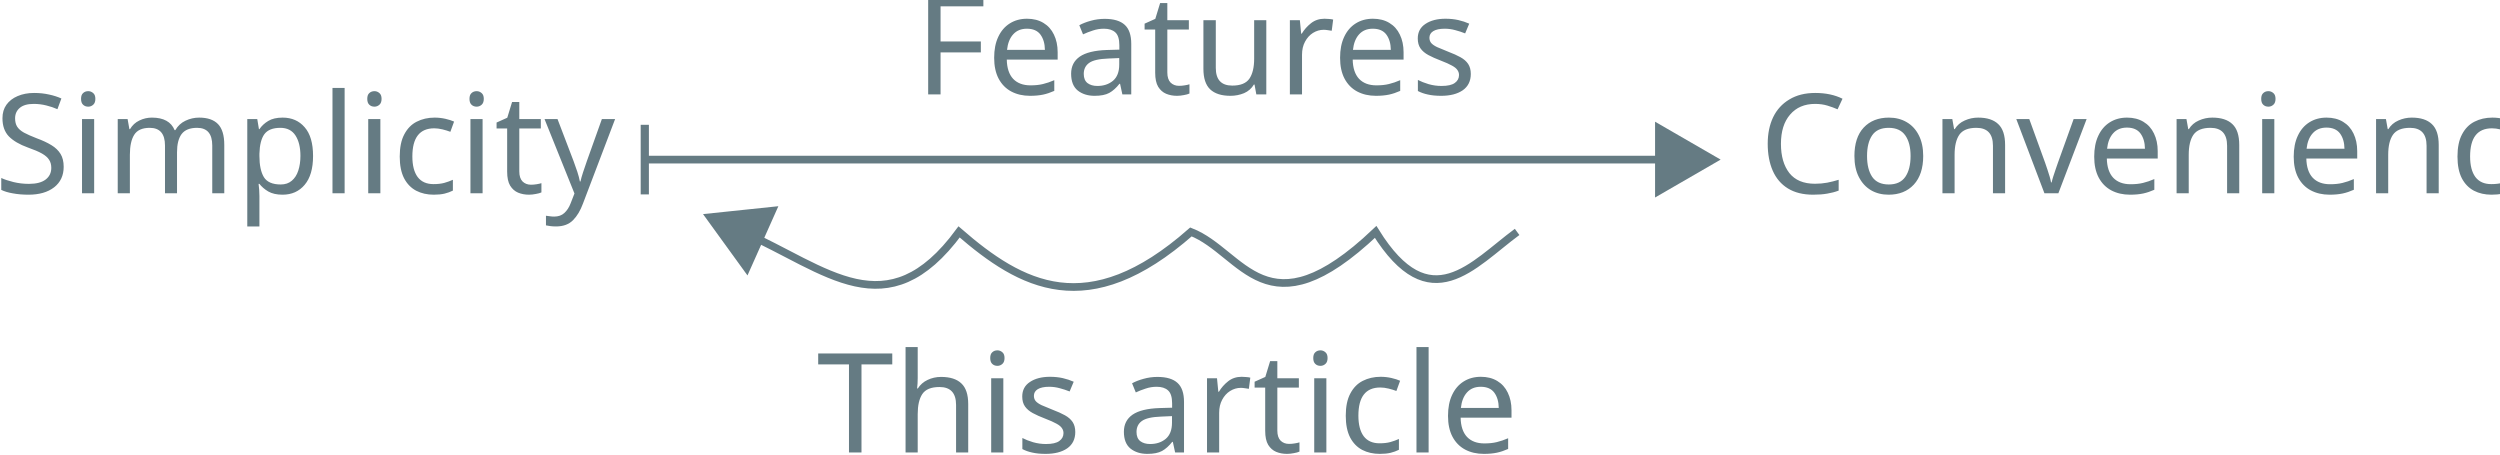
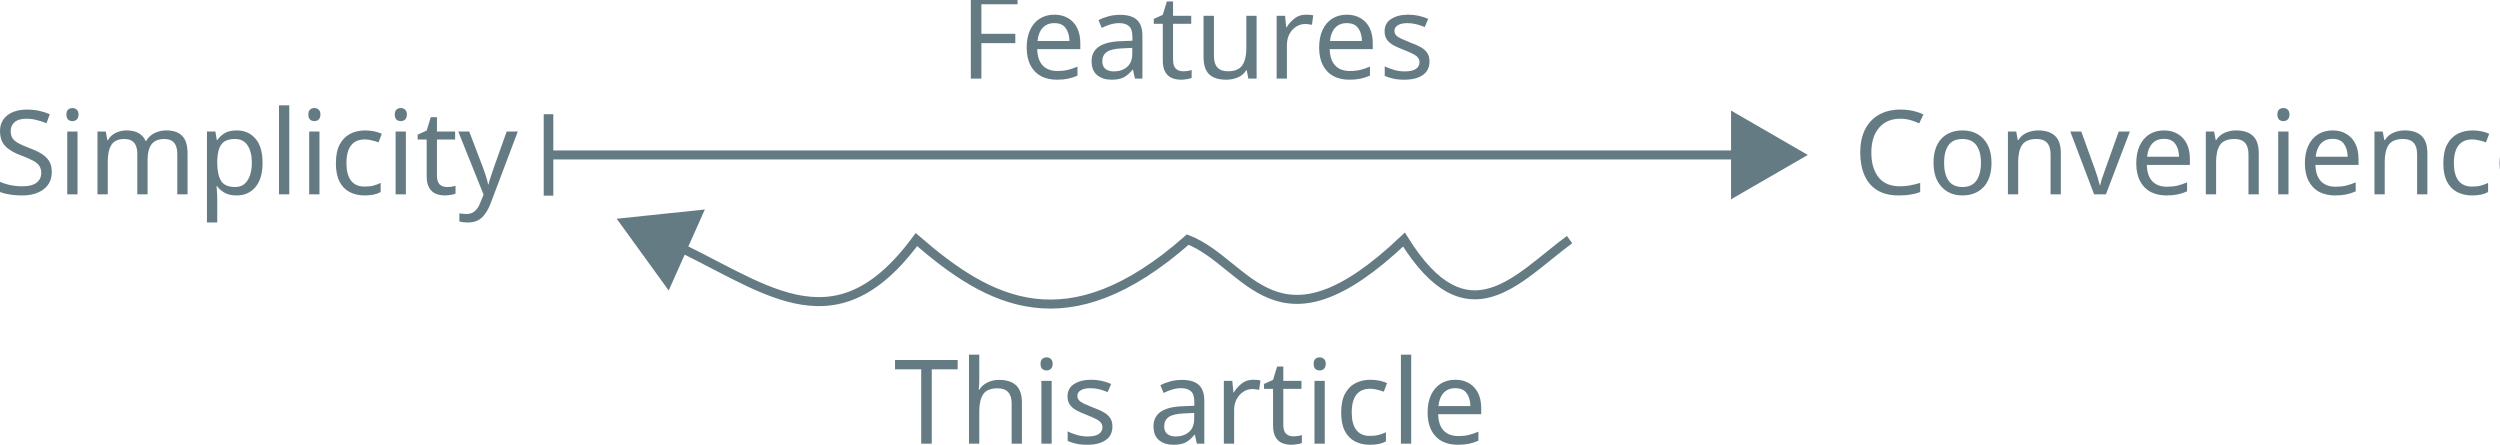
- <svg xmlns="http://www.w3.org/2000/svg" version="1.1" id="svg2" viewBox="0 0 324.826 59" height="59" width="324.826">
+ <svg xmlns="http://www.w3.org/2000/svg" version="1.1" id="svg2" viewBox="0 0 277.51 49.363" height="49.363" width="277.51">
  <defs id="defs4">
    <marker style="overflow:visible" id="TriangleInL" refX="0" refY="0" orient="auto">
      <path transform="scale(-0.8)" style="fill:#657b83;fill-opacity:1;fill-rule:evenodd;stroke:#657b83;stroke-width:1pt;stroke-opacity:1" d="M 5.77,0 -2.88,5 V -5 Z" id="path4277" />
    </marker>
    <marker style="overflow:visible" id="TriangleOutL" refX="0" refY="0" orient="auto">
      <path transform="scale(0.8)" style="fill:#657b83;fill-opacity:1;fill-rule:evenodd;stroke:#657b83;stroke-width:1pt;stroke-opacity:1" d="M 5.77,0 -2.88,5 V -5 Z" id="path4286" />
    </marker>
    <marker style="overflow:visible" id="StopL" refX="0" refY="0" orient="auto">
      <path transform="scale(0.8)" style="fill:none;fill-opacity:0.75;fill-rule:evenodd;stroke:#657b83;stroke-width:1pt;stroke-opacity:1" d="M 0,5.65 V -5.65" id="path4313" />
    </marker>
  </defs>
-   <path style="fill:none;fill-rule:evenodd;stroke:#657b83;stroke-width:1px;stroke-linecap:butt;stroke-linejoin:miter;stroke-opacity:1;marker-start:url(#TriangleInL);marker-end:url(#StopL)" d="M 217.881,20.738 H 83.778" id="path3338" />
-   <text xml:space="preserve" style="font-style:normal;font-variant:normal;font-weight:normal;font-stretch:normal;font-size:18px;line-height:1000%;font-family:'Source Sans Pro';-inkscape-font-specification:'Source Sans Pro';text-align:start;letter-spacing:0px;word-spacing:0px;writing-mode:lr-tb;text-anchor:start;opacity:1;fill:#657b83;fill-opacity:1;stroke:none;stroke-width:1px;stroke-linecap:butt;stroke-linejoin:miter;stroke-opacity:1" x="-0.756" y="25.109" id="text4886">
-     <tspan id="tspan4888" x="-0.756" y="25.109">Simplicity</tspan>
+   <path style="fill:none;fill-rule:evenodd;stroke:#657b83;stroke-width:1px;stroke-linecap:butt;stroke-linejoin:miter;stroke-opacity:1;marker-start:url(#TriangleInL);marker-end:url(#StopL)" d="M 194.991,17.199 H 60.887" id="path3338" />
+   <text xml:space="preserve" style="font-style:normal;font-variant:normal;font-weight:normal;font-stretch:normal;font-size:13px;line-height:1000%;font-family:Charter;-inkscape-font-specification:Charter;text-align:start;letter-spacing:0px;word-spacing:0px;writing-mode:lr-tb;text-anchor:start;opacity:1;fill:#657b83;fill-opacity:1;stroke:none;stroke-width:1px;stroke-linecap:butt;stroke-linejoin:miter;stroke-opacity:1" x="-0.78" y="21.57" id="text4886">
+     <tspan id="tspan4888" x="-0.78" y="21.57" style="font-style:normal;font-variant:normal;font-weight:normal;font-stretch:normal;font-size:13px;font-family:Charter;-inkscape-font-specification:Charter">Simplicity</tspan>
  </text>
-   <text id="text5179" y="12.261" x="118.847" style="font-style:normal;font-variant:normal;font-weight:normal;font-stretch:normal;font-size:18px;line-height:1000%;font-family:'Source Sans Pro';-inkscape-font-specification:'Source Sans Pro';text-align:start;letter-spacing:0px;word-spacing:0px;writing-mode:lr-tb;text-anchor:start;opacity:1;fill:#657b83;fill-opacity:1;stroke:none;stroke-width:1px;stroke-linecap:butt;stroke-linejoin:miter;stroke-opacity:1" xml:space="preserve">
-     <tspan y="12.261" x="118.847" id="tspan5181">Features</tspan>
+   <text id="text5179" y="8.723" x="106.499" style="font-style:normal;font-variant:normal;font-weight:normal;font-stretch:normal;font-size:13px;line-height:1000%;font-family:Charter;-inkscape-font-specification:Charter;text-align:start;letter-spacing:0px;word-spacing:0px;writing-mode:lr-tb;text-anchor:start;opacity:1;fill:#657b83;fill-opacity:1;stroke:none;stroke-width:1px;stroke-linecap:butt;stroke-linejoin:miter;stroke-opacity:1" xml:space="preserve">
+     <tspan y="8.723" x="106.499" id="tspan5181" style="font-style:normal;font-variant:normal;font-weight:normal;font-stretch:normal;font-size:13px;font-family:Charter;-inkscape-font-specification:Charter">Features</tspan>
  </text>
-   <text xml:space="preserve" style="font-style:normal;font-variant:normal;font-weight:normal;font-stretch:normal;font-size:18px;line-height:1000%;font-family:'Source Sans Pro';-inkscape-font-specification:'Source Sans Pro';text-align:start;letter-spacing:0px;word-spacing:0px;writing-mode:lr-tb;text-anchor:start;opacity:1;fill:#657b83;fill-opacity:1;stroke:none;stroke-width:1px;stroke-linecap:butt;stroke-linejoin:miter;stroke-opacity:1" x="106.123" y="58.784" id="text5349">
-     <tspan id="tspan5351" x="106.123" y="58.784">This article</tspan>
+   <text xml:space="preserve" style="font-style:normal;font-variant:normal;font-weight:normal;font-stretch:normal;font-size:13px;line-height:1000%;font-family:Charter;-inkscape-font-specification:Charter;text-align:start;letter-spacing:0px;word-spacing:0px;writing-mode:lr-tb;text-anchor:start;opacity:1;fill:#657b83;fill-opacity:1;stroke:none;stroke-width:1px;stroke-linecap:butt;stroke-linejoin:miter;stroke-opacity:1" x="99.225" y="49.246" id="text5349">
+     <tspan id="tspan5351" x="99.225" y="49.246" style="font-style:normal;font-variant:normal;font-weight:normal;font-stretch:normal;font-size:13px;font-family:Charter;-inkscape-font-specification:Charter">This article</tspan>
  </text>
-   <path style="fill:none;fill-rule:evenodd;stroke:#657b83;stroke-width:1px;stroke-linecap:butt;stroke-linejoin:miter;stroke-opacity:1;marker-end:url(#TriangleOutL)" d="m 197.119,30.134 c -5.772,4.254 -11.307,11.366 -18.381,0 -14.234,13.51 -17.223,2.654 -23.997,0 -13.417,11.814 -22.076,6.976 -30.124,0 -9.361,12.7 -17.189,4.86 -28.082,0" id="path5377" />
-   <text id="text7010" y="25.109" x="228.586" style="font-style:normal;font-variant:normal;font-weight:normal;font-stretch:normal;font-size:18px;line-height:1000%;font-family:'Source Sans Pro';-inkscape-font-specification:'Source Sans Pro';text-align:start;letter-spacing:0px;word-spacing:0px;writing-mode:lr-tb;text-anchor:start;opacity:1;fill:#657b83;fill-opacity:1;stroke:none;stroke-width:1px;stroke-linecap:butt;stroke-linejoin:miter;stroke-opacity:1" xml:space="preserve">
-     <tspan y="25.109" x="228.586" id="tspan7012">Convenience</tspan>
+   <path style="fill:none;fill-rule:evenodd;stroke:#657b83;stroke-width:1px;stroke-linecap:butt;stroke-linejoin:miter;stroke-opacity:1;marker-end:url(#TriangleOutL)" d="m 174.228,26.595 c -5.772,4.254 -11.307,11.366 -18.381,0 -14.234,13.51 -17.223,2.654 -23.997,0 -13.417,11.814 -22.076,6.976 -30.124,0 -9.361,12.7 -17.189,4.86 -28.082,0" id="path5377" />
+   <text id="text7010" y="21.57" x="205.696" style="font-style:normal;font-variant:normal;font-weight:normal;font-stretch:normal;font-size:13px;line-height:1000%;font-family:Charter;-inkscape-font-specification:Charter;text-align:start;letter-spacing:0px;word-spacing:0px;writing-mode:lr-tb;text-anchor:start;opacity:1;fill:#657b83;fill-opacity:1;stroke:none;stroke-width:1px;stroke-linecap:butt;stroke-linejoin:miter;stroke-opacity:1" xml:space="preserve">
+     <tspan y="21.57" x="205.696" id="tspan7012" style="font-style:normal;font-variant:normal;font-weight:normal;font-stretch:normal;font-size:13px;font-family:Charter;-inkscape-font-specification:Charter">Convenience</tspan>
  </text>
</svg>
